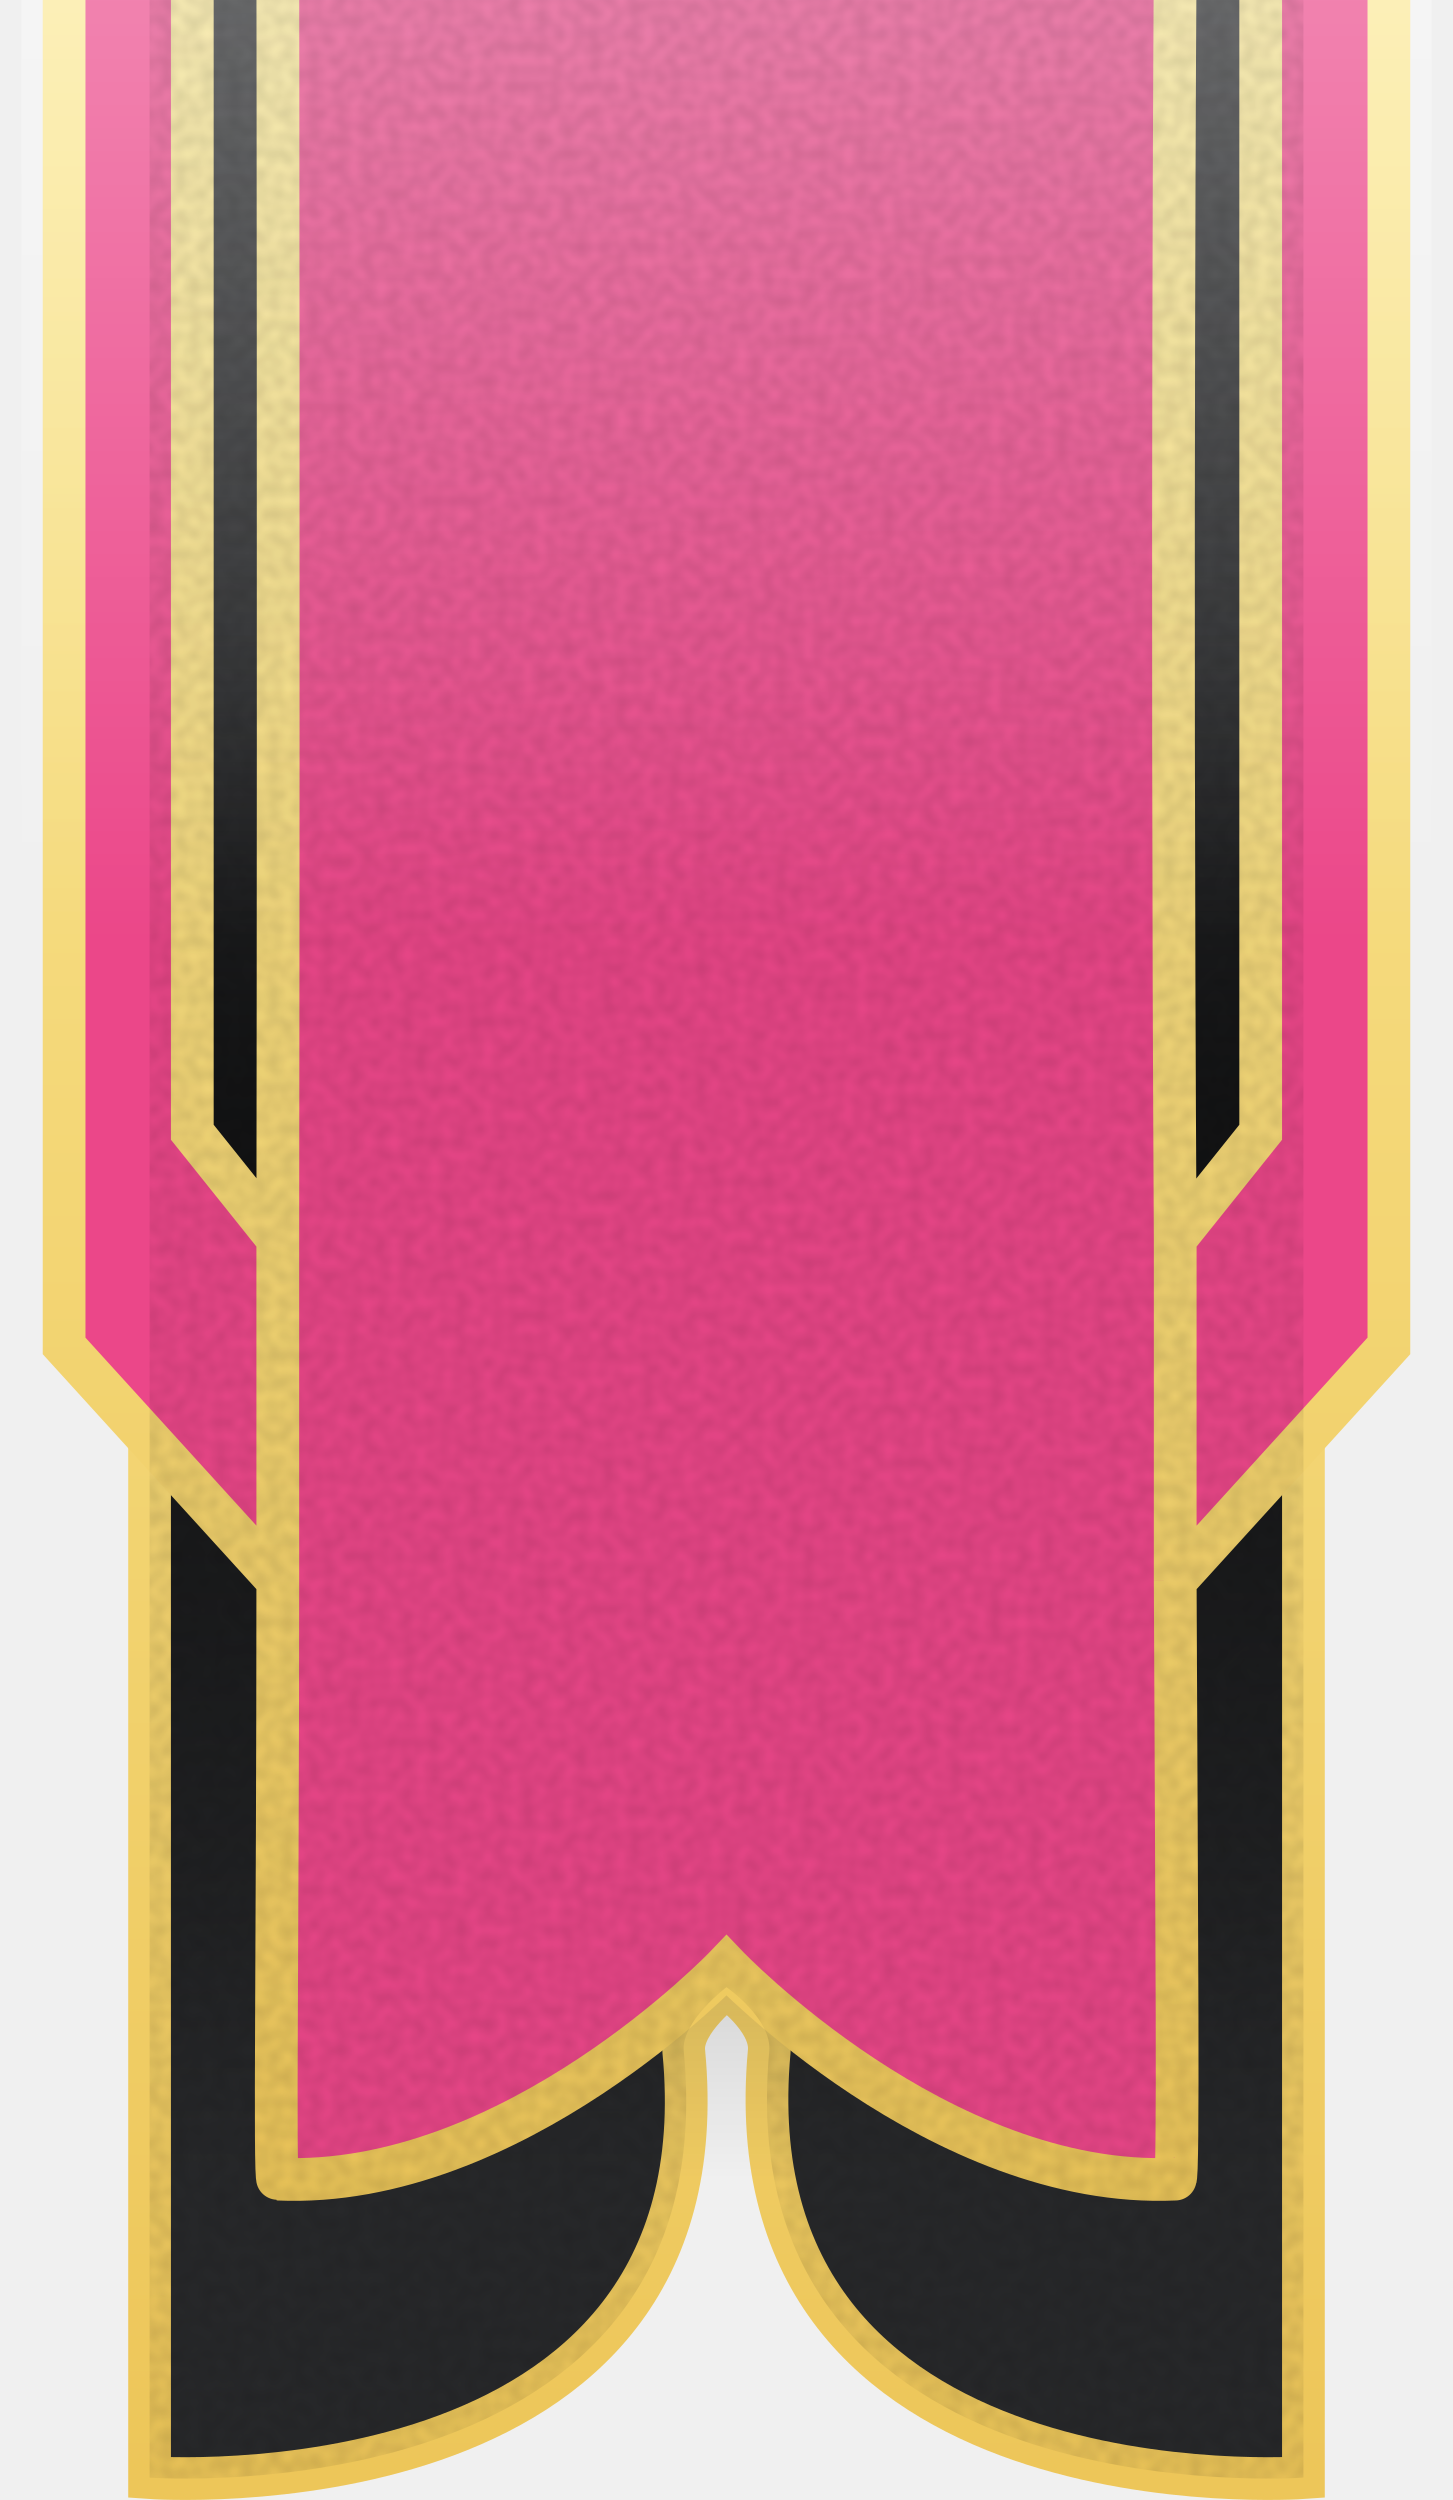
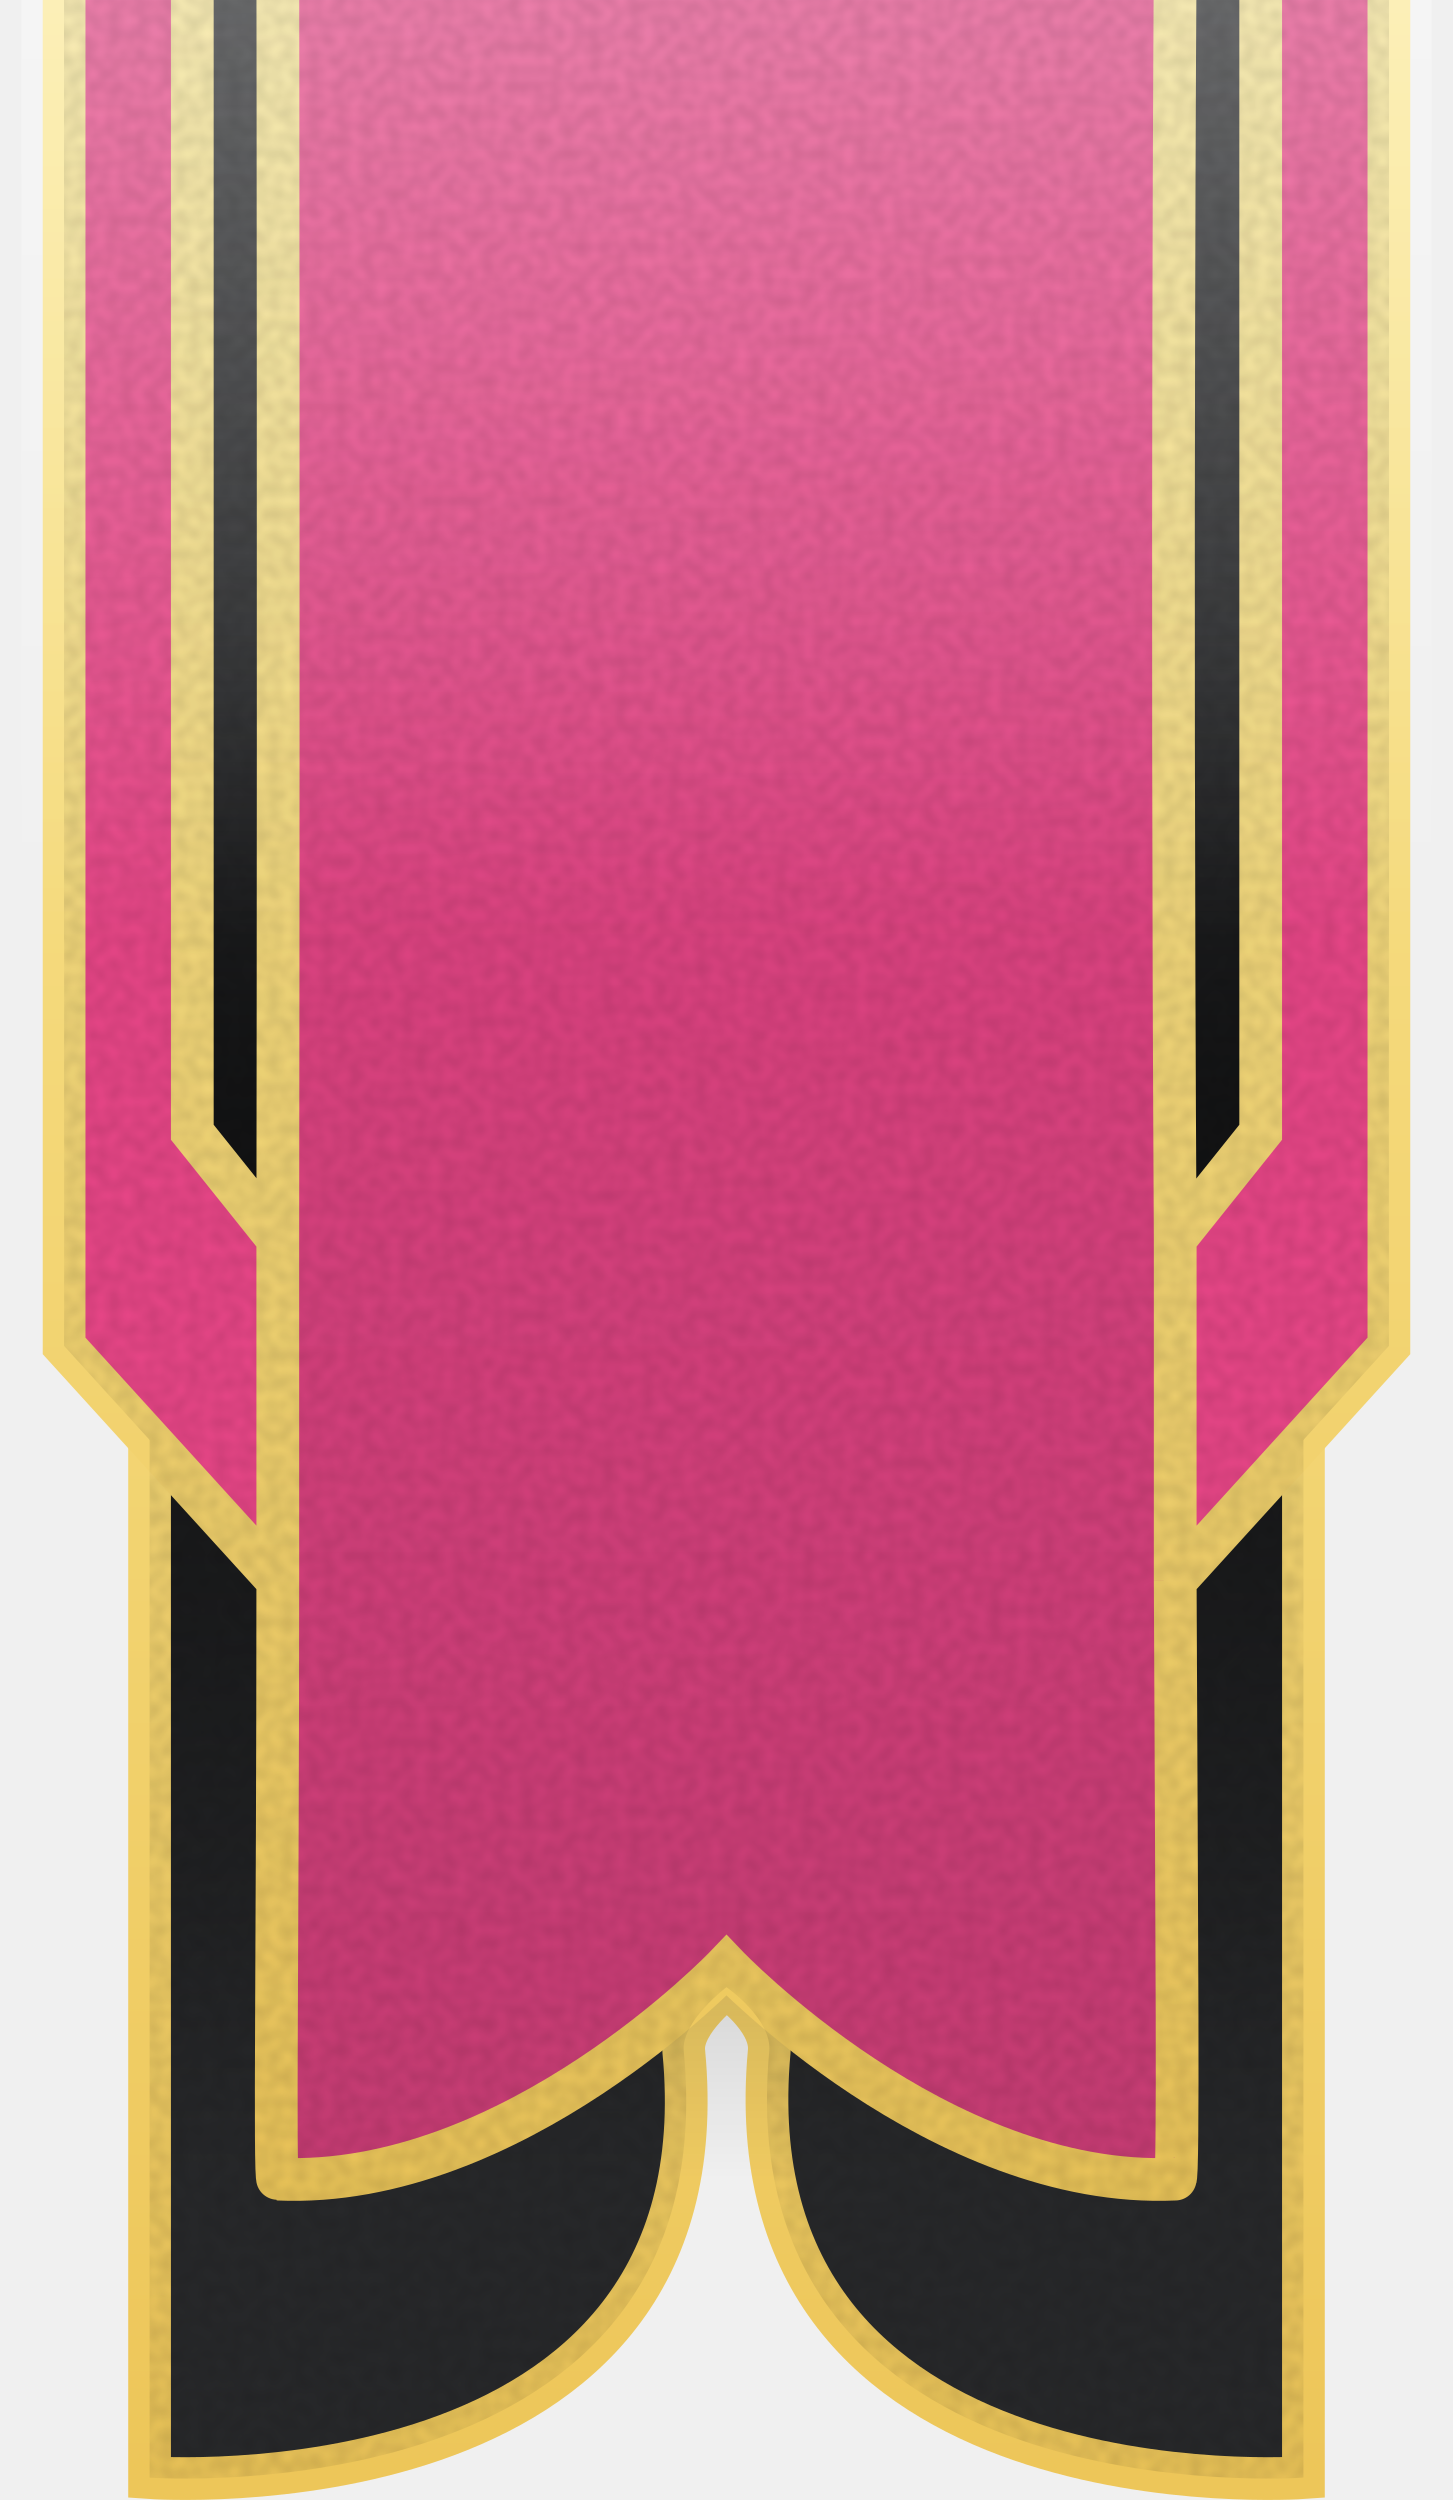
<svg xmlns="http://www.w3.org/2000/svg" width="68" height="117" viewBox="0 0 68 117" fill="none">
  <path d="M7 -2V115.953C7 115.953 34.095 117.906 32 96C31.866 94.604 34 93 34 93C34 93 36.138 94.488 36 96C34 117.906 61 115.953 61 115.953L61 -2H7Z" fill="#28292B" stroke="url(#paint0_linear_1135_9167)" stroke-width="2" />
  <rect x="8" y="16" width="52" height="86" fill="url(#paint1_linear_1135_9167)" />
  <path d="M59 -2L59 52.99L55 57.989V73.987L65 62.989L65 -2H59Z" fill="#EB4789" />
  <path d="M55 -2H13C13 -2 13.046 25.362 13 57.989V73.987C13.002 90.761 12.837 101.975 13 101.983C24 102.483 34 91.984 34 91.984C34 91.984 44 102.483 55 101.983C55.163 101.975 55.07 90.734 55 73.987V57.989C54.814 25.332 55 -2 55 -2Z" fill="#EB4789" />
  <path d="M9 52.99L9 -2H3V62.989L13 73.987V57.989L9 52.99Z" fill="#EB4789" />
+   <g mask="url(#bannerCenterMask)">
+     <rect x="8" y="16" width="52" height="86" fill="url(#paint4_linear_1135_9167)" />
+   </g>
  <path d="M13 73.987C13.002 90.761 12.837 101.975 13 101.983C24 102.483 34 91.984 34 91.984C34 91.984 44 102.483 55 101.983C55.163 101.975 55.07 90.734 55 73.987M13 73.987L3 62.989V-2H9L9 52.99L13 57.989M13 73.987V57.989M55 73.987L65 62.989L65 -2H59L59 52.99L55 57.989M55 73.987V57.989M55 57.989C54.814 25.332 55 -2 55 -2H13C13 -2 13.046 25.362 13 57.989" stroke="url(#paint2_linear_1135_9167)" stroke-width="2" />
  <rect x="1" width="66" height="44" fill="url(#paint3_linear_1135_9167)" />
  <g mask="url(#bannerGrainMask)" opacity="0.3">
    <rect x="0" y="-2" width="68" height="119" filter="url(#bannerGrain)" />
  </g>
  <defs>
    <linearGradient id="paint0_linear_1135_9167" x1="34" y1="-12" x2="34" y2="116" gradientUnits="userSpaceOnUse">
      <stop stop-color="#FCEC9C" />
      <stop offset="1" stop-color="#EDC659" />
    </linearGradient>
    <linearGradient id="paint1_linear_1135_9167" x1="34" y1="16" x2="34" y2="102" gradientUnits="userSpaceOnUse">
      <stop stop-opacity="0" />
      <stop offset="0.02" stop-opacity="0" />
      <stop offset="0.1" stop-opacity="0.04" />
      <stop offset="0.16" stop-opacity="0.08" />
      <stop offset="0.22" stop-opacity="0.16" />
      <stop offset="0.3" stop-opacity="0.32" />
      <stop offset="0.38" stop-opacity="0.48" />
      <stop offset="0.46" stop-opacity="0.56" />
      <stop offset="0.54" stop-opacity="0.48" />
      <stop offset="0.62" stop-opacity="0.4" />
      <stop offset="0.7" stop-opacity="0.32" />
      <stop offset="0.78" stop-opacity="0.24" />
      <stop offset="0.86" stop-opacity="0.16" />
      <stop offset="0.92" stop-opacity="0.08" />
      <stop offset="1" stop-opacity="0" />
    </linearGradient>
    <linearGradient id="paint2_linear_1135_9167" x1="34.125" y1="-12.197" x2="34.125" y2="104.515" gradientUnits="userSpaceOnUse">
      <stop stop-color="#FCEC9C" />
      <stop offset="1" stop-color="#EDC659" />
    </linearGradient>
    <linearGradient id="paint3_linear_1135_9167" x1="34" y1="0" x2="34" y2="44" gradientUnits="userSpaceOnUse">
      <stop stop-color="white" stop-opacity="0.32" />
      <stop offset="1" stop-color="white" stop-opacity="0" />
    </linearGradient>
+     <linearGradient id="paint4_linear_1135_9167" x1="34" y1="16" x2="34" y2="102" gradientUnits="userSpaceOnUse">
+       <stop stop-color="#000000" stop-opacity="0" />
+       <stop offset="1" stop-color="#000000" stop-opacity="0.14" />
+     </linearGradient>
    <mask id="bannerGrainMask" maskUnits="userSpaceOnUse">
      <path d="M7 -2V115.953C7 115.953 34.095 117.906 32 96C31.866 94.604 34 93 34 93C34 93 36.138 94.488 36 96C34 117.906 61 115.953 61 115.953L61 -2H7Z" fill="white" />
+       <path d="M59 -2L59 52.99L55 57.989V73.987L65 62.989L65 -2H59Z" fill="white" />
+       <path d="M9 52.99L9 -2H3V62.989L13 73.987V57.989L9 52.99Z" fill="white" />
+       <rect x="3" width="62" height="44" fill="white" />
+     </mask>
+     <mask id="bannerCenterMask" maskUnits="userSpaceOnUse">
+       <path d="M55 -2H13C13 -2 13.046 25.362 13 57.989V73.987C13.002 90.761 12.837 101.975 13 101.983C24 102.483 34 91.984 34 91.984C34 91.984 44 102.483 55 101.983C55.163 101.975 55.07 90.734 55 73.987V57.989C54.814 25.332 55 -2 55 -2Z" fill="white" />
    </mask>
    <filter id="bannerGrain" x="-20%" y="-20%" width="140%" height="140%" color-interpolation-filters="sRGB">
      <feTurbulence type="fractalNoise" baseFrequency="1.6" numOctaves="1" seed="2" />
      <feColorMatrix type="matrix" values="0 0 0 0 0             0 0 0 0 0             0 0 0 0 0             0 0 0 0.5 0" />
    </filter>
  </defs>
</svg>
